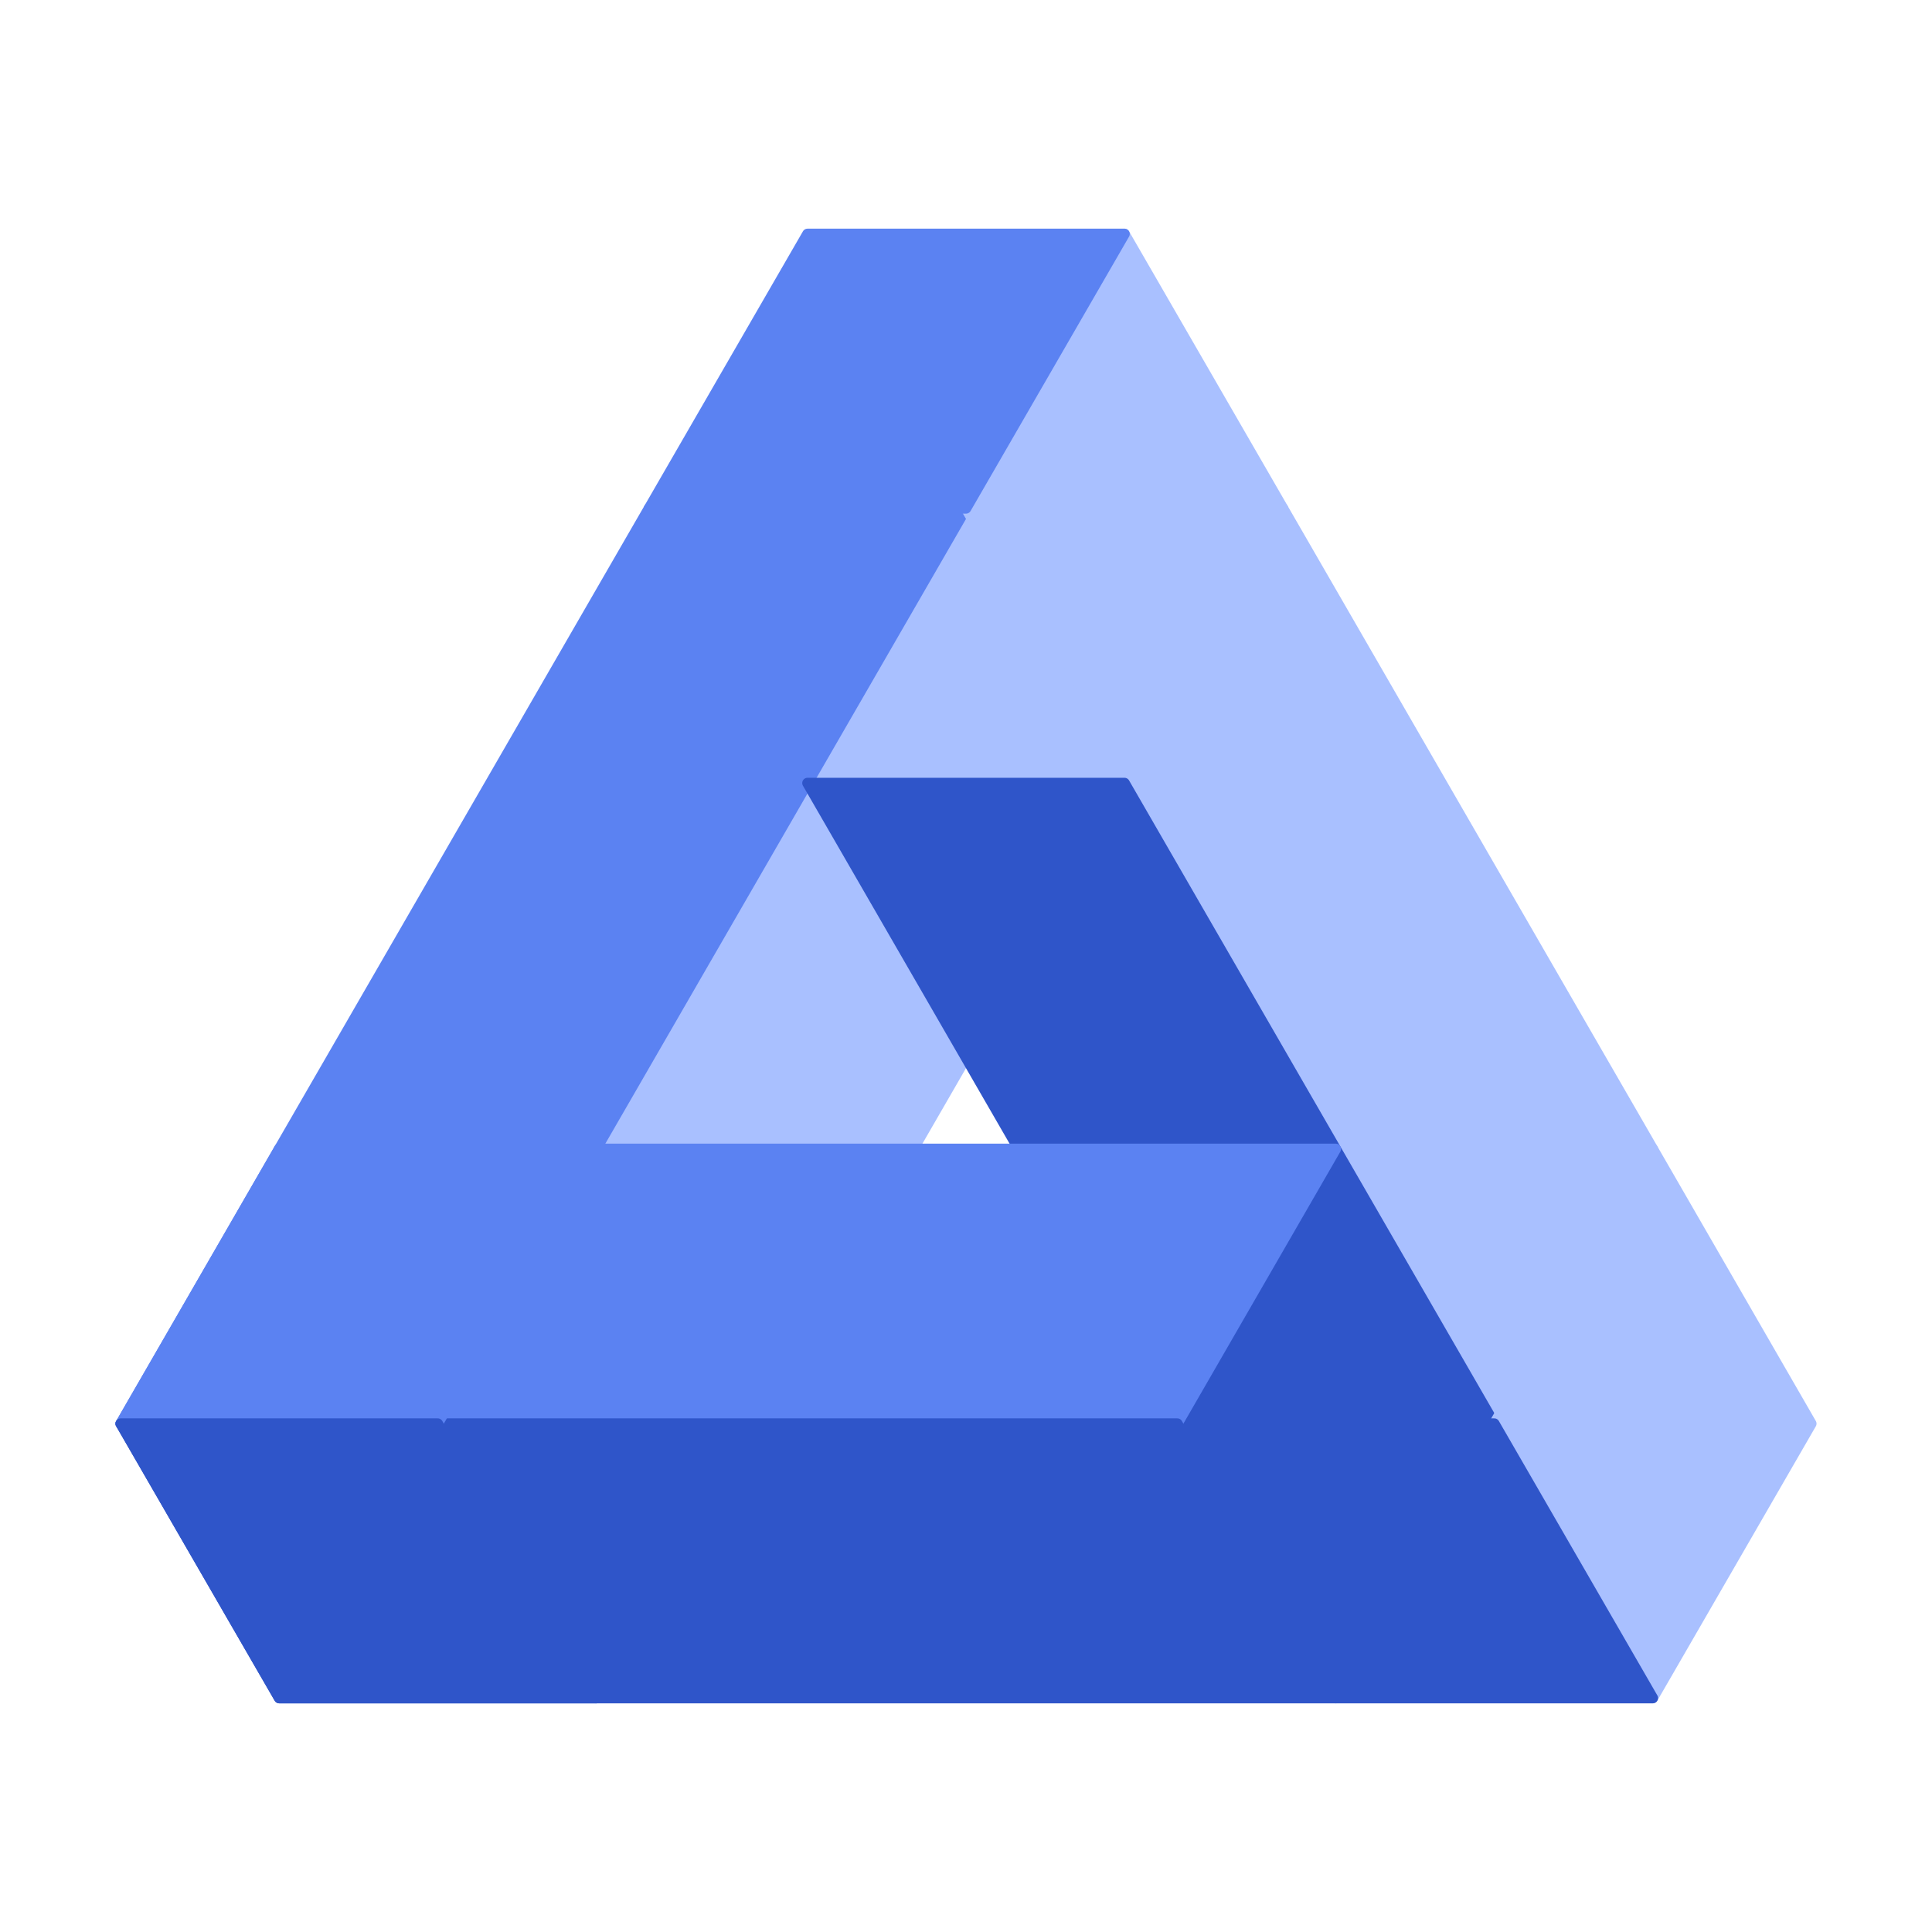
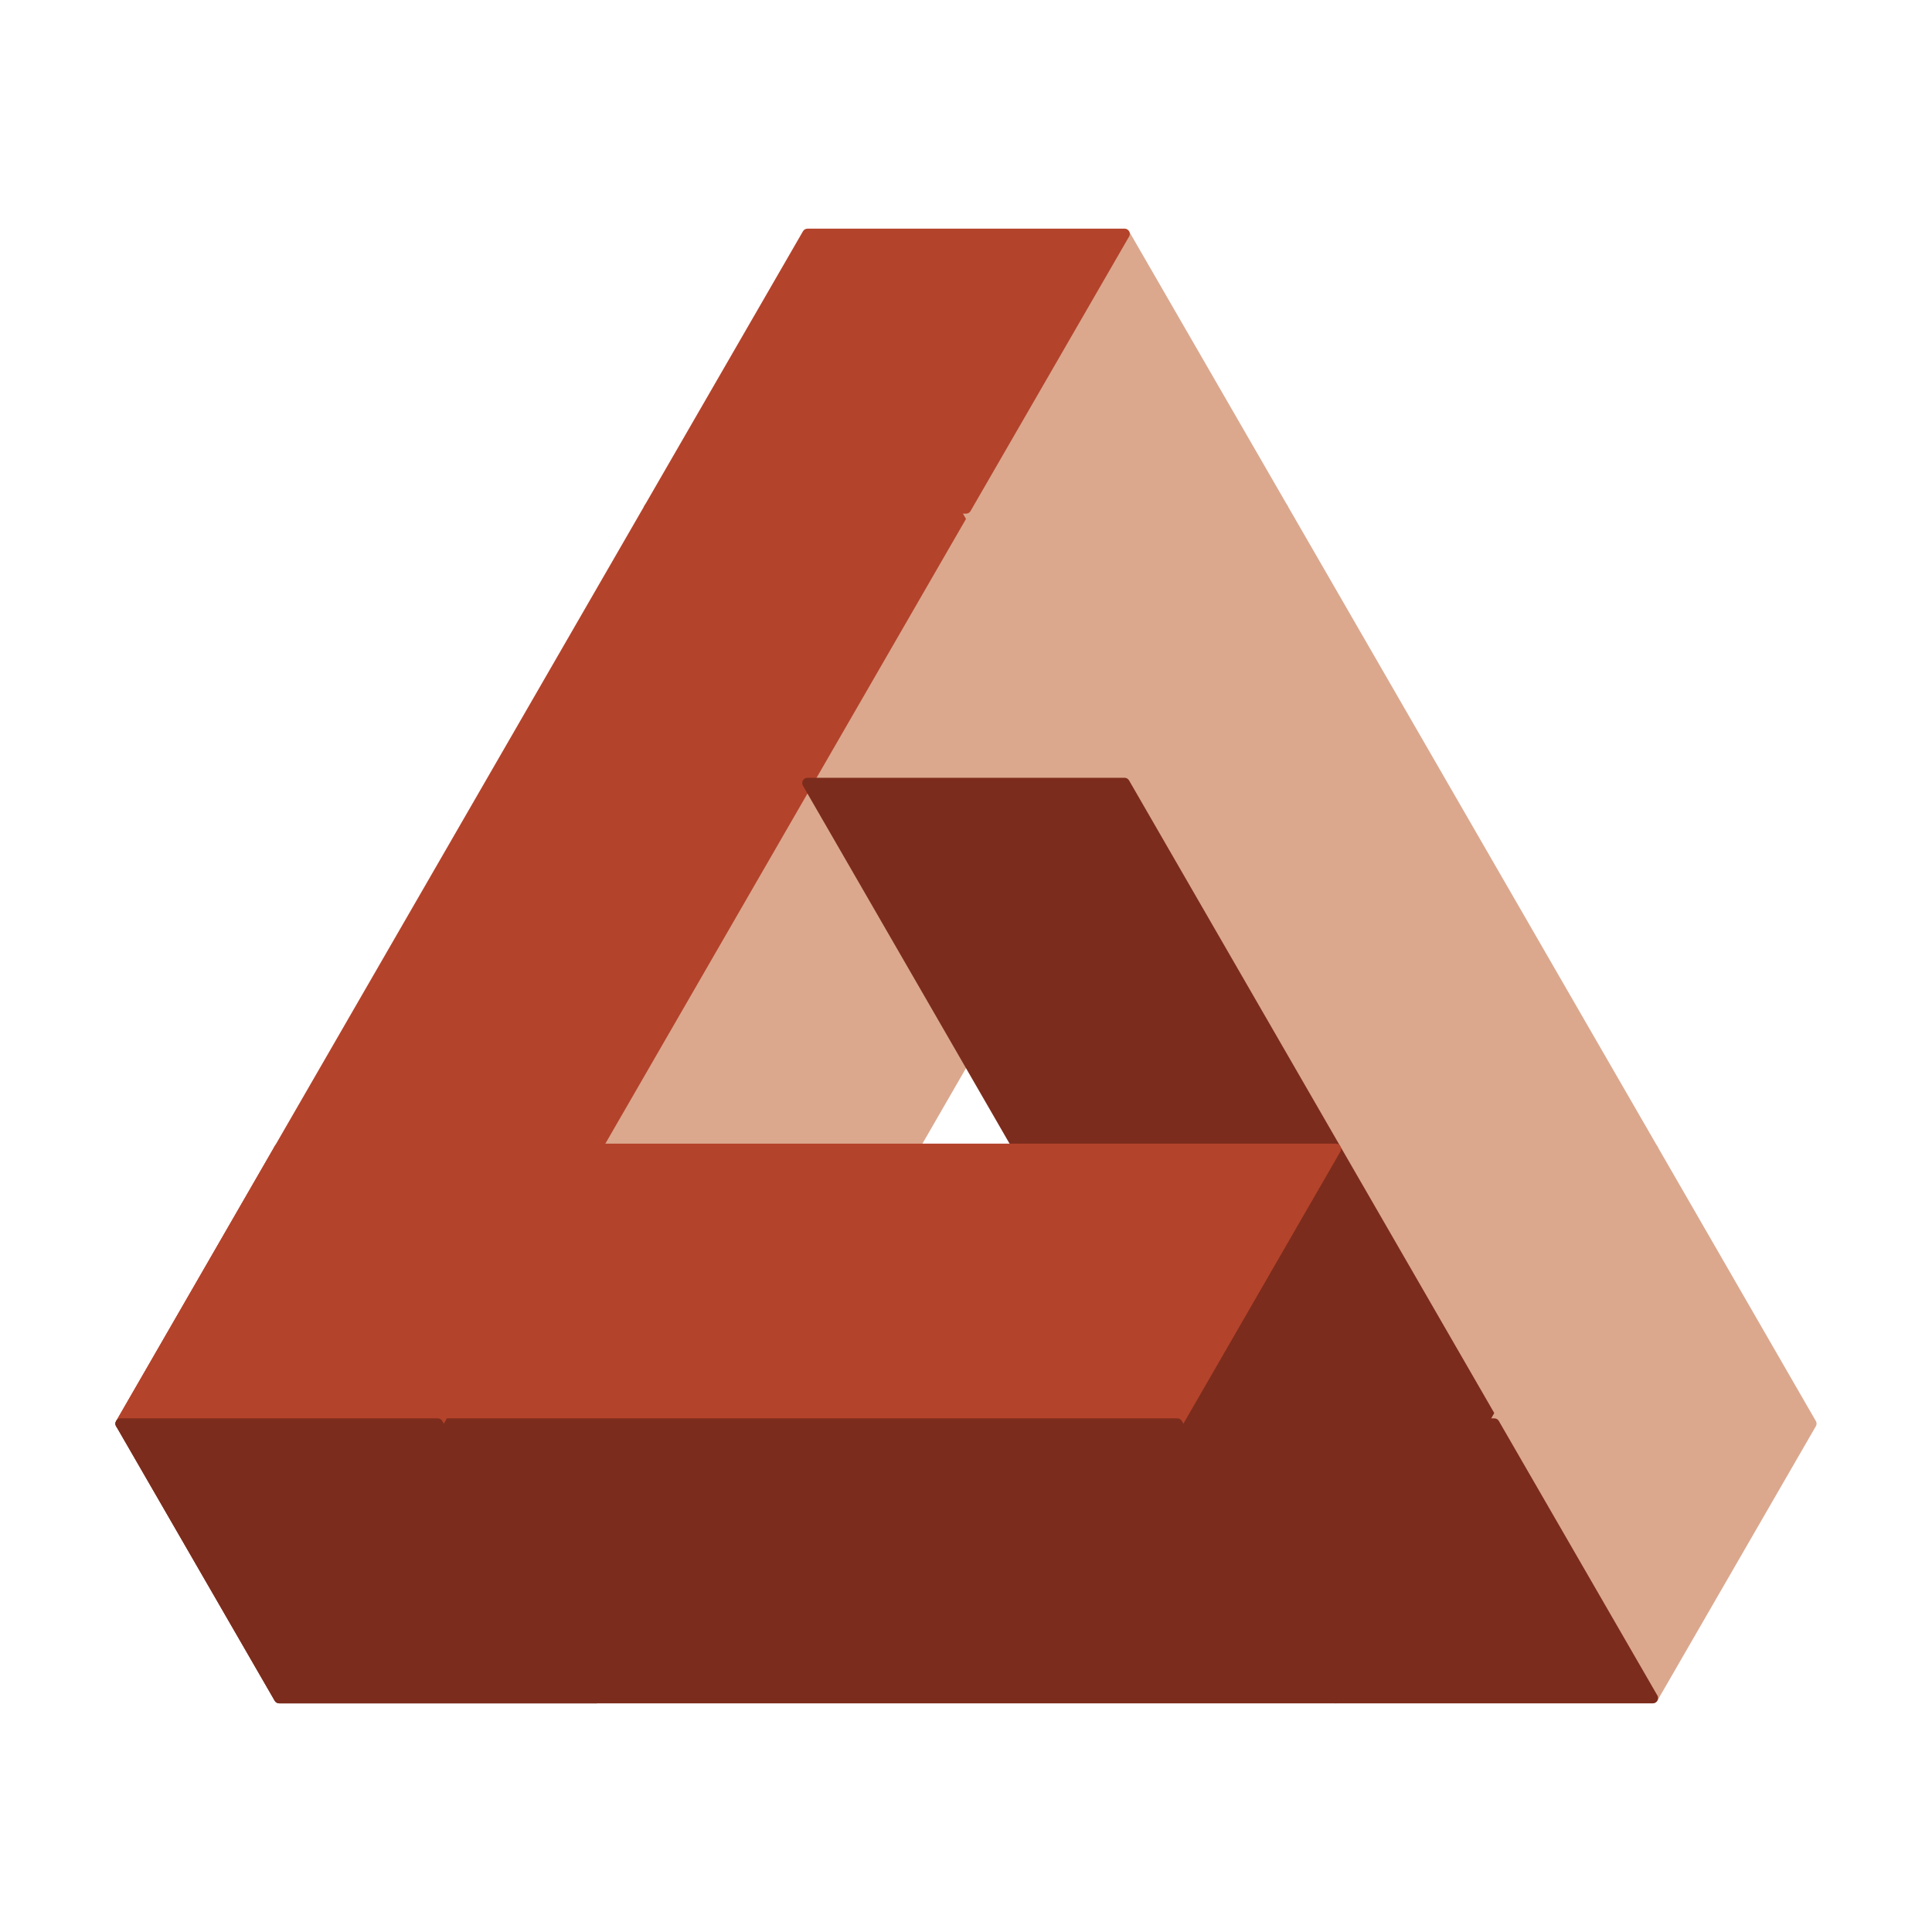
<svg xmlns="http://www.w3.org/2000/svg" viewBox="0 0 64 64">
-   <polygon fill="#a9c0ff" stroke="#a9c0ff" stroke-width="0.35" stroke-linejoin="round" points="25,47.16 19.75,38.06 14.5,47.16 19.75,56.25" />
-   <polygon fill="#5b82f2" stroke="#5b82f2" stroke-width="0.35" stroke-linejoin="round" points="9.25,38.06 19.75,38.06 14.5,47.16 4,47.16" />
-   <polygon fill="#2f55c9" stroke="#2f55c9" stroke-width="0.35" stroke-linejoin="round" points="9.25,56.25 19.75,56.25 14.5,47.16 4,47.16" />
-   <polygon fill="#a9c0ff" stroke="#a9c0ff" stroke-width="0.35" stroke-linejoin="round" points="37.25,25.94 32,16.84 19.75,38.06 25,47.16" />
-   <polygon fill="#5b82f2" stroke="#5b82f2" stroke-width="0.35" stroke-linejoin="round" points="21.5,16.84 32,16.84 19.75,38.06 9.25,38.06" />
-   <polygon fill="#a9c0ff" stroke="#a9c0ff" stroke-width="0.35" stroke-linejoin="round" points="42.5,16.84 37.25,7.75 32,16.84 37.25,25.94" />
-   <polygon fill="#5b82f2" stroke="#5b82f2" stroke-width="0.35" stroke-linejoin="round" points="26.75,7.75 37.25,7.75 32,16.84 21.5,16.84" />
-   <polygon fill="#a9c0ff" stroke="#a9c0ff" stroke-width="0.35" stroke-linejoin="round" points="54.75,38.06 42.5,16.84 37.25,25.94 49.5,47.16" />
-   <polygon fill="#2f55c9" stroke="#2f55c9" stroke-width="0.35" stroke-linejoin="round" points="39,47.16 49.5,47.16 37.25,25.94 26.75,25.94" />
-   <polygon fill="#a9c0ff" stroke="#a9c0ff" stroke-width="0.35" stroke-linejoin="round" points="60,47.16 54.75,38.06 49.5,47.16 54.75,56.25" />
-   <polygon fill="#2f55c9" stroke="#2f55c9" stroke-width="0.35" stroke-linejoin="round" points="44.25,56.25 54.75,56.25 49.5,47.16 39,47.16" />
-   <polygon fill="#5b82f2" stroke="#5b82f2" stroke-width="0.35" stroke-linejoin="round" points="19.75,38.06 44.25,38.06 39,47.16 14.5,47.16" />
-   <polygon fill="#2f55c9" stroke="#2f55c9" stroke-width="0.35" stroke-linejoin="round" points="19.75,56.25 44.25,56.25 39,47.16 14.5,47.16" />
-   <polygon fill="#5b82f2" stroke="#5b82f2" stroke-width="0.35" stroke-linejoin="round" points="9.25,38.06 19.75,38.06 14.5,47.16 4,47.16" />
-   <polygon fill="#2f55c9" stroke="#2f55c9" stroke-width="0.35" stroke-linejoin="round" points="9.25,56.25 19.75,56.25 14.5,47.16 4,47.16" />
+   <polygon fill="#dba88e" stroke="#dba88e" stroke-width="0.35" stroke-linejoin="round" points="25,47.16 19.75,38.06 14.5,47.16 19.75,56.25" />
+   <polygon fill="#b4432b" stroke="#b4432b" stroke-width="0.35" stroke-linejoin="round" points="9.25,38.06 19.75,38.06 14.5,47.16 4,47.16" />
+   <polygon fill="#7c2c1c" stroke="#7c2c1c" stroke-width="0.35" stroke-linejoin="round" points="9.25,56.25 19.75,56.25 14.5,47.16 4,47.16" />
+   <polygon fill="#dba88e" stroke="#dba88e" stroke-width="0.35" stroke-linejoin="round" points="37.25,25.94 32,16.84 19.75,38.06 25,47.16" />
+   <polygon fill="#b4432b" stroke="#b4432b" stroke-width="0.35" stroke-linejoin="round" points="21.5,16.84 32,16.84 19.75,38.06 9.25,38.06" />
+   <polygon fill="#dba88e" stroke="#dba88e" stroke-width="0.35" stroke-linejoin="round" points="42.5,16.84 37.25,7.75 32,16.84 37.25,25.94" />
+   <polygon fill="#b4432b" stroke="#b4432b" stroke-width="0.35" stroke-linejoin="round" points="26.75,7.75 37.25,7.75 32,16.84 21.5,16.84" />
+   <polygon fill="#dba88e" stroke="#dba88e" stroke-width="0.35" stroke-linejoin="round" points="54.75,38.06 42.5,16.84 37.25,25.94 49.5,47.16" />
+   <polygon fill="#7c2c1c" stroke="#7c2c1c" stroke-width="0.35" stroke-linejoin="round" points="39,47.16 49.5,47.16 37.25,25.94 26.75,25.94" />
+   <polygon fill="#dba88e" stroke="#dba88e" stroke-width="0.35" stroke-linejoin="round" points="60,47.16 54.75,38.06 49.5,47.16 54.75,56.25" />
+   <polygon fill="#7c2c1c" stroke="#7c2c1c" stroke-width="0.35" stroke-linejoin="round" points="44.25,56.25 54.75,56.25 49.5,47.16 39,47.16" />
+   <polygon fill="#b4432b" stroke="#b4432b" stroke-width="0.35" stroke-linejoin="round" points="19.75,38.06 44.25,38.06 39,47.16 14.5,47.16" />
+   <polygon fill="#7c2c1c" stroke="#7c2c1c" stroke-width="0.35" stroke-linejoin="round" points="19.75,56.25 44.25,56.25 39,47.16 14.5,47.16" />
+   <polygon fill="#b4432b" stroke="#b4432b" stroke-width="0.35" stroke-linejoin="round" points="9.25,38.06 19.75,38.06 14.5,47.16 4,47.16" />
+   <polygon fill="#7c2c1c" stroke="#7c2c1c" stroke-width="0.35" stroke-linejoin="round" points="9.25,56.25 19.75,56.25 14.5,47.16 4,47.16" />
</svg>
